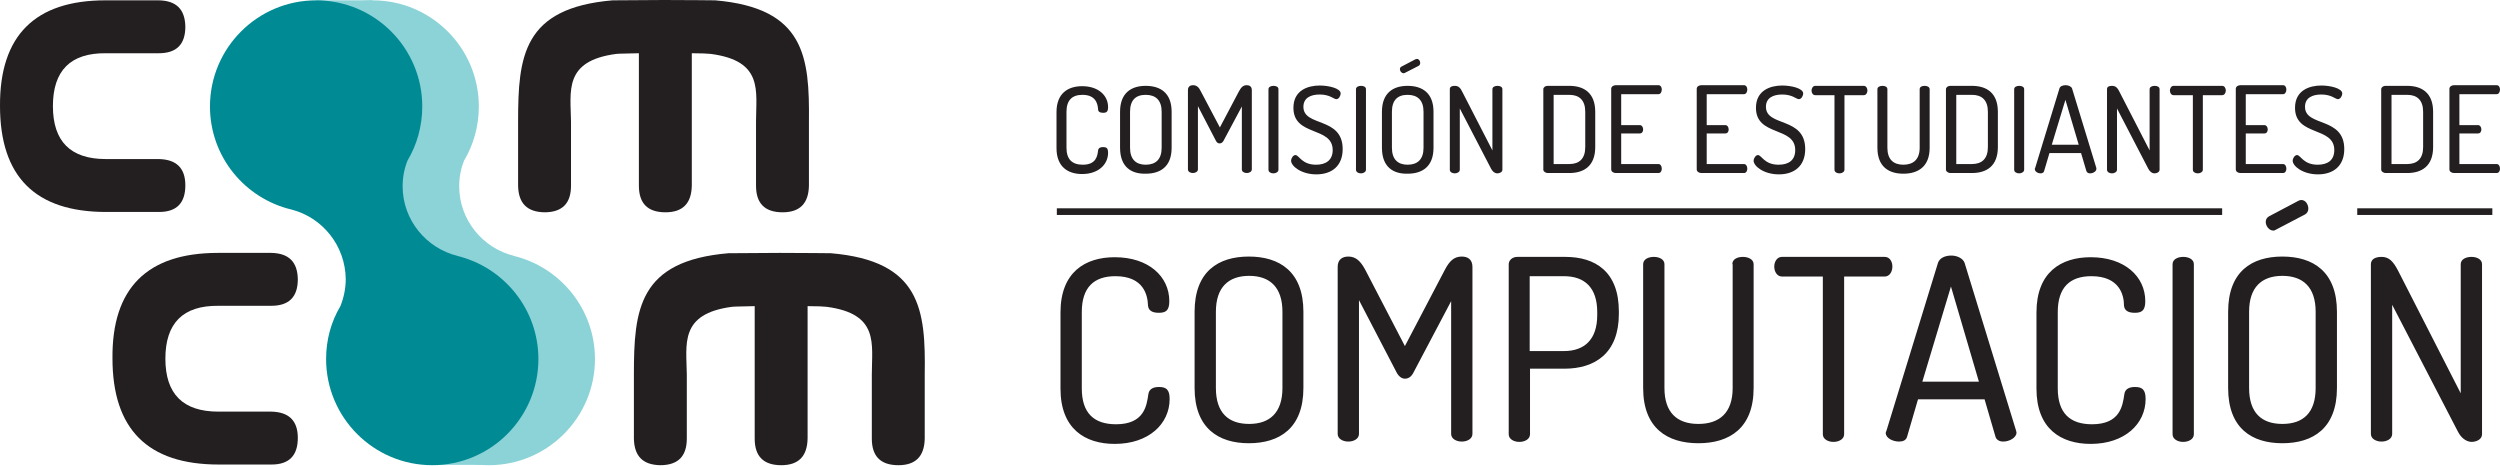
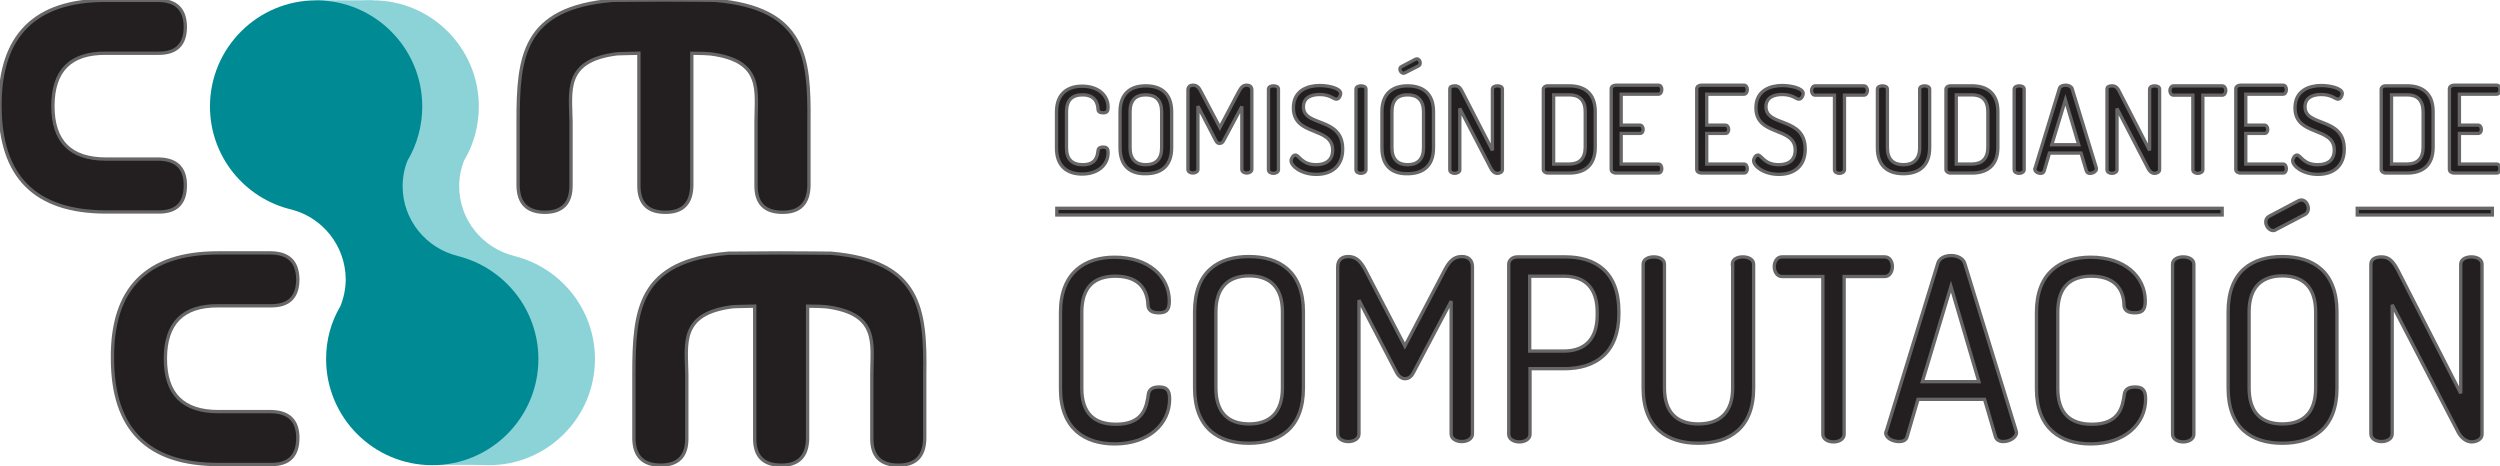
- <svg xmlns="http://www.w3.org/2000/svg" width="751.301" height="139.8">
-   <path d="M214.9.1s-8.7-.1-15.4-.1l-15.4.1c-27 2.3-28.4 16.9-28.4 36.4v19.3c.1 5.3 2.7 7.9 7.9 8 5.4 0 8-2.7 8-8V36.6c-.1-9.2-2.3-18.3 13.6-20.4.7-.1 3.7-.1 6.8-.2v39.8c0 5.3 2.6 8 8 8 5.2 0 7.8-2.7 7.9-8V16c2.7 0 4.9.1 5.7.2 15.9 2.1 13.6 11.1 13.6 20.4v19.2c0 5.3 2.6 8 8 8 5.2 0 7.8-2.7 7.9-8V36.5c.2-19.4-1.2-34.1-28.2-36.4zM249.7 76.1s-8.7-.1-15.4-.1l-15.4.1c-27 2.3-28.4 16.9-28.4 36.4v19.3c.1 5.3 2.7 7.9 7.9 8 5.4 0 8-2.7 8-8v-19.2c-.1-9.2-2.3-18.3 13.6-20.4.7-.1 3.7-.1 6.8-.2v39.8c0 5.3 2.6 8 8 8 5.2 0 7.8-2.7 7.9-8V92c2.7 0 4.9.1 5.7.2 15.9 2.1 13.6 11.1 13.6 20.4v19.2c0 5.3 2.6 8 8 8 5.2 0 7.8-2.7 7.9-8v-19.3c.3-19.5-1.2-34.1-28.2-36.4z" fill="#231f20" />
-   <path d="M104.7 63c-14.1-3.3-24.6-15.9-24.6-31C80.1 14.4 94.4.1 112 .1c17.6 0 31.9 14.3 31.9 31.9 0 5.9-1.6 11.5-4.4 16.2-1 2.4-1.5 5.1-1.5 7.8 0 10.1 7.1 18.6 16.5 20.9h-.1c14 3.4 24.4 16 24.4 31 0 17.6-14.3 31.9-31.9 31.9-17.6 0-31.9-14.3-31.9-31.9 0-5.8 1.5-11.2 4.3-15.9 1-2.5 1.6-5.3 1.6-8.1-.1-10.1-7-18.5-16.2-20.9z" fill="#8cd3d8" />
-   <path fill="#8cd3d8" d="M95.101.1h16.8v17.5h-16.8zM129.301 125.5h17.4v14.2h-17.4z" />
-   <path d="M31.7.1h16c5.3.1 7.9 2.7 8 7.9 0 5.4-2.7 8-8 8H31.8c-10.6-.1-15.9 5.2-15.9 15.9 0 10.6 5.3 15.9 15.9 15.9h15.9c5.3.1 8 2.7 8 7.9 0 5.3-2.6 8-7.9 8H31.9C10.6 63.7 0 53.1 0 31.8-.1 10.7 10.5.1 31.7.1zM65.5 76h16c5.3.1 7.9 2.7 8 7.9 0 5.4-2.7 8-8 8H65.6c-10.6-.1-15.9 5.2-15.9 15.9 0 10.6 5.3 15.9 15.9 15.9h15.9c5.3.1 8 2.7 8 7.9 0 5.3-2.6 8-7.9 8H65.7c-21.3 0-31.9-10.6-31.9-31.9C33.6 86.6 44.2 76 65.5 76z" fill="#231f20" />
-   <path d="M87.7 63c-14.1-3.3-24.6-15.9-24.6-31C63.1 14.4 77.4.1 95 .1c17.6 0 31.9 14.3 31.9 31.9 0 5.9-1.6 11.5-4.4 16.2-1 2.4-1.5 5.1-1.5 7.8 0 10.1 7.1 18.6 16.5 20.9h-.1c14 3.4 24.4 16 24.4 31 0 17.6-14.3 31.9-31.9 31.9-17.6 0-31.9-14.3-31.9-31.9 0-5.8 1.5-11.2 4.3-15.9 1-2.5 1.6-5.3 1.6-8.1-.1-10.1-7-18.5-16.2-20.9z" fill="#008b94" />
-   <g fill="#231f20">
-     <path d="M325.3 28.5c-3.1 0-4.8 1.6-4.8 5.1v10.8c0 3.5 1.7 5.1 4.9 5.1 4 0 4.4-2.6 4.6-4.3.1-.7.6-1 1.5-1 1 0 1.5.3 1.5 1.7 0 3.6-3 6.4-7.8 6.4-4.2 0-7.7-2.1-7.7-7.8V33.7c0-5.7 3.5-7.8 7.7-7.8 4.8 0 7.8 2.7 7.8 6.3 0 1.4-.5 1.7-1.5 1.7s-1.5-.4-1.5-1c-.1-1.7-.7-4.4-4.7-4.4zM336.6 44.4V33.6c0-5.7 3.4-7.8 7.7-7.8 4.4 0 7.8 2.1 7.8 7.8v10.8c0 5.7-3.4 7.8-7.8 7.8-4.3.1-7.7-2-7.7-7.8zm12.5-10.8c0-3.5-1.8-5.1-4.8-5.1s-4.7 1.6-4.7 5.1v10.8c0 3.5 1.8 5.1 4.7 5.1 3 0 4.8-1.6 4.8-5.1zM367.7 42.3c-.3.6-.8.8-1.2.8-.4 0-.8-.2-1.1-.8L360 31.9v19c0 .7-.8 1.1-1.5 1.1-.8 0-1.5-.4-1.5-1.1V27.1c0-1.1.7-1.5 1.5-1.5 1.1 0 1.8.6 2.4 1.9l5.7 10.8 5.7-10.8c.7-1.3 1.3-1.9 2.4-1.9.8 0 1.5.4 1.5 1.5v23.8c0 .7-.8 1.1-1.5 1.1-.8 0-1.5-.4-1.5-1.1V32zM381.2 26.8c0-.7.8-1 1.5-1 .8 0 1.5.3 1.5 1V51c0 .7-.8 1.1-1.5 1.1-.8 0-1.5-.4-1.5-1.1zM400.5 45.1c0-7.2-11.8-4-11.8-12.7 0-5.3 4.4-6.7 7.9-6.7 2.6 0 6.3.8 6.3 2.4 0 .6-.5 1.7-1.3 1.7s-1.9-1.4-5-1.4c-2.7 0-4.9 1-4.9 3.7 0 6.1 11.8 2.9 11.8 12.7 0 5.1-3.3 7.6-7.9 7.6-4.6 0-7.6-2.5-7.6-4.1 0-.7.6-1.7 1.3-1.7 1.1 0 1.9 2.9 6.2 2.9 3 0 5-1.4 5-4.4zM407.5 26.8c0-.7.8-1 1.5-1 .8 0 1.5.3 1.5 1V51c0 .7-.8 1.1-1.5 1.1-.8 0-1.5-.4-1.5-1.1zM415.3 44.4V33.6c0-5.7 3.4-7.8 7.7-7.8 4.4 0 7.8 2.1 7.8 7.8v10.8c0 5.7-3.4 7.8-7.8 7.8-4.3.1-7.7-2-7.7-7.8zm12.5-10.8c0-3.5-1.8-5.1-4.8-5.1s-4.7 1.6-4.7 5.1v10.8c0 3.5 1.8 5.1 4.7 5.1 3 0 4.8-1.6 4.8-5.1zm-5.6-11.7c-.1.1-.3.1-.4.1-.6 0-1.1-.6-1.1-1.2 0-.3.1-.6.5-.8l4.2-2.2c.1 0 .3-.1.4-.1.6 0 1 .6 1 1.2 0 .3-.1.7-.5.9zM448.1 50.7l-9.4-18.1V51c0 .7-.8 1.1-1.5 1.1-.8 0-1.5-.4-1.5-1.1V26.8c0-.8.7-1 1.5-1 1.1 0 1.7.6 2.3 1.9l9 17.5V26.8c0-.7.8-1 1.5-1 .8 0 1.5.3 1.5 1V51c0 .7-.8 1.1-1.5 1.1-.8 0-1.5-.6-1.9-1.4zM471.6 25.8c4.4 0 7.8 2.1 7.8 7.8v10.6c0 5.7-3.4 7.8-7.8 7.8h-6.4c-.8 0-1.4-.5-1.4-1V26.8c0-.5.5-1 1.4-1zm-4.7 2.7v20.8h4.7c3 0 4.8-1.6 4.8-5.1V33.6c0-3.5-1.8-5.1-4.8-5.1zM487.2 37.6h5.6c.6 0 1 .6 1 1.3 0 .6-.3 1.2-1 1.2h-5.6v9.2h11.2c.6 0 1 .6 1 1.4 0 .6-.3 1.3-1 1.3h-12.8c-.7 0-1.4-.4-1.4-1.1V26.7c0-.7.7-1.1 1.4-1.1h12.8c.7 0 1 .7 1 1.3 0 .8-.4 1.4-1 1.4h-11.2zM512.9 37.6h5.6c.6 0 1 .6 1 1.3 0 .6-.3 1.2-1 1.2h-5.6v9.2h11.2c.6 0 1 .6 1 1.4 0 .6-.3 1.3-1 1.3h-12.8c-.7 0-1.4-.4-1.4-1.1V26.7c0-.7.7-1.1 1.4-1.1h12.8c.7 0 1 .7 1 1.3 0 .8-.4 1.4-1 1.4h-11.2zM539.5 45.1c0-7.2-11.8-4-11.8-12.7 0-5.3 4.4-6.7 7.9-6.7 2.6 0 6.3.8 6.3 2.4 0 .6-.5 1.7-1.3 1.7s-1.9-1.4-5-1.4c-2.7 0-4.9 1-4.9 3.7 0 6.1 11.8 2.9 11.8 12.7 0 5.1-3.3 7.6-7.9 7.6-4.6 0-7.6-2.5-7.6-4.1 0-.7.6-1.7 1.3-1.7 1.1 0 1.9 2.9 6.2 2.9 3.1 0 5-1.4 5-4.4zM560.1 25.8c.7 0 1.1.7 1.1 1.4s-.4 1.4-1.1 1.4h-5.8V51c0 .7-.8 1.1-1.5 1.1-.8 0-1.5-.4-1.5-1.1V28.6h-5.8c-.7 0-1.1-.7-1.1-1.4 0-.6.4-1.4 1.1-1.4zM576.9 26.8c0-.7.7-1 1.5-1 .7 0 1.5.3 1.5 1v17.6c0 5.7-3.5 7.8-7.9 7.8s-7.8-2.1-7.8-7.8V26.8c0-.7.8-1 1.5-1 .8 0 1.5.3 1.5 1v17.6c0 3.5 1.8 5.1 4.8 5.1s4.9-1.6 4.9-5.1zM592.6 25.8c4.4 0 7.8 2.1 7.8 7.8v10.6c0 5.7-3.4 7.8-7.8 7.8h-6.4c-.8 0-1.4-.5-1.4-1V26.8c0-.5.5-1 1.4-1zm-4.7 2.7v20.8h4.7c3 0 4.8-1.6 4.8-5.1V33.6c0-3.5-1.8-5.1-4.8-5.1zM605.3 26.8c0-.7.8-1 1.5-1 .8 0 1.5.3 1.5 1V51c0 .7-.8 1.1-1.5 1.1-.8 0-1.5-.4-1.5-1.1zM611.5 50.8c0-.1 0-.2.1-.3l7.3-23.9c.2-.7 1-1 1.9-1 .8 0 1.7.4 1.9 1l7.3 23.9v.3c0 .7-1 1.3-1.9 1.3-.5 0-.9-.2-1.1-.7l-1.6-5.4h-9.5l-1.6 5.4c-.1.5-.6.7-1.1.7-.7 0-1.7-.5-1.7-1.3zm13.2-7.3l-4-13.5-4.1 13.5zM645.6 50.7l-9.4-18.1V51c0 .7-.8 1.1-1.5 1.1-.8 0-1.5-.4-1.5-1.1V26.8c0-.8.7-1 1.5-1 1.1 0 1.7.6 2.3 1.9l9 17.5V26.8c0-.7.8-1 1.5-1 .8 0 1.5.3 1.5 1V51c0 .7-.8 1.1-1.5 1.1-.8 0-1.5-.6-1.9-1.4zM667.8 25.8c.7 0 1.1.7 1.1 1.4s-.4 1.4-1.1 1.4H662V51c0 .7-.8 1.1-1.5 1.1-.8 0-1.5-.4-1.5-1.1V28.6h-5.8c-.7 0-1.1-.7-1.1-1.4 0-.6.4-1.4 1.1-1.4zM674.9 37.6h5.6c.6 0 1 .6 1 1.3 0 .6-.3 1.2-1 1.2h-5.6v9.2h11.2c.6 0 1 .6 1 1.4 0 .6-.3 1.3-1 1.3h-12.8c-.7 0-1.4-.4-1.4-1.1V26.7c0-.7.7-1.1 1.4-1.1h12.8c.7 0 1 .7 1 1.3 0 .8-.4 1.4-1 1.4h-11.2zM701.5 45.1c0-7.2-11.8-4-11.8-12.7 0-5.3 4.4-6.7 7.9-6.7 2.6 0 6.3.8 6.3 2.4 0 .6-.5 1.7-1.3 1.7s-1.9-1.4-5-1.4c-2.7 0-4.9 1-4.9 3.7 0 6.1 11.8 2.9 11.8 12.7 0 5.1-3.3 7.6-7.9 7.6-4.6 0-7.6-2.5-7.6-4.1 0-.7.6-1.7 1.3-1.7 1.1 0 1.9 2.9 6.2 2.9 3.1 0 5-1.4 5-4.4zM723.4 25.8c4.4 0 7.8 2.1 7.8 7.8v10.6c0 5.7-3.4 7.8-7.8 7.8H717c-.8 0-1.4-.5-1.4-1V26.8c0-.5.5-1 1.4-1zm-4.7 2.7v20.8h4.7c3 0 4.8-1.6 4.8-5.1V33.6c0-3.5-1.8-5.1-4.8-5.1zM739.1 37.6h5.6c.6 0 1 .6 1 1.3 0 .6-.3 1.2-1 1.2h-5.6v9.2h11.2c.6 0 1 .6 1 1.4 0 .6-.3 1.3-1 1.3h-12.8c-.7 0-1.4-.4-1.4-1.1V26.7c0-.7.7-1.1 1.4-1.1h12.8c.7 0 1 .7 1 1.3 0 .8-.4 1.4-1 1.4h-11.2z" />
+ <svg xmlns="http://www.w3.org/2000/svg" width="751.301" height="139.8" version="1.1" id="svg22">
+   <defs id="defs26" />
+   <path d="M214.9.1s-8.7-.1-15.4-.1l-15.4.1c-27 2.3-28.4 16.9-28.4 36.4v19.3c.1 5.3 2.7 7.9 7.9 8 5.4 0 8-2.7 8-8V36.6c-.1-9.2-2.3-18.3 13.6-20.4.7-.1 3.7-.1 6.8-.2v39.8c0 5.3 2.6 8 8 8 5.2 0 7.8-2.7 7.9-8V16c2.7 0 4.9.1 5.7.2 15.9 2.1 13.6 11.1 13.6 20.4v19.2c0 5.3 2.6 8 8 8 5.2 0 7.8-2.7 7.9-8V36.5c.2-19.4-1.2-34.1-28.2-36.4zM249.7 76.1s-8.7-.1-15.4-.1l-15.4.1c-27 2.3-28.4 16.9-28.4 36.4v19.3c.1 5.3 2.7 7.9 7.9 8 5.4 0 8-2.7 8-8v-19.2c-.1-9.2-2.3-18.3 13.6-20.4.7-.1 3.7-.1 6.8-.2v39.8c0 5.3 2.6 8 8 8 5.2 0 7.8-2.7 7.9-8V92c2.7 0 4.9.1 5.7.2 15.9 2.1 13.6 11.1 13.6 20.4v19.2c0 5.3 2.6 8 8 8 5.2 0 7.8-2.7 7.9-8v-19.3c.3-19.5-1.2-34.1-28.2-36.4z" fill="#231f20" id="path2" style="stroke:#676767;stroke-opacity:1;stroke-width:1;stroke-dasharray:none" />
+   <path d="M104.7 63c-14.1-3.3-24.6-15.9-24.6-31C80.1 14.4 94.4.1 112 .1c17.6 0 31.9 14.3 31.9 31.9 0 5.9-1.6 11.5-4.4 16.2-1 2.4-1.5 5.1-1.5 7.8 0 10.1 7.1 18.6 16.5 20.9h-.1c14 3.4 24.4 16 24.4 31 0 17.6-14.3 31.9-31.9 31.9-17.6 0-31.9-14.3-31.9-31.9 0-5.8 1.5-11.2 4.3-15.9 1-2.5 1.6-5.3 1.6-8.1-.1-10.1-7-18.5-16.2-20.9z" fill="#8cd3d8" id="path4" />
+   <path fill="#8cd3d8" d="M95.101.1h16.8v17.5h-16.8zM129.301 125.5h17.4v14.2h-17.4z" id="path6" />
+   <path d="M31.7.1h16c5.3.1 7.9 2.7 8 7.9 0 5.4-2.7 8-8 8H31.8c-10.6-.1-15.9 5.2-15.9 15.9 0 10.6 5.3 15.9 15.9 15.9h15.9c5.3.1 8 2.7 8 7.9 0 5.3-2.6 8-7.9 8H31.9C10.6 63.7 0 53.1 0 31.8-.1 10.7 10.5.1 31.7.1zM65.5 76h16c5.3.1 7.9 2.7 8 7.9 0 5.4-2.7 8-8 8H65.6c-10.6-.1-15.9 5.2-15.9 15.9 0 10.6 5.3 15.9 15.9 15.9h15.9c5.3.1 8 2.7 8 7.9 0 5.3-2.6 8-7.9 8H65.7c-21.3 0-31.9-10.6-31.9-31.9C33.6 86.6 44.2 76 65.5 76z" fill="#231f20" id="path8" style="stroke:#676767;stroke-opacity:1;stroke-width:1;stroke-dasharray:none" />
+   <path d="M87.7 63c-14.1-3.3-24.6-15.9-24.6-31C63.1 14.4 77.4.1 95 .1c17.6 0 31.9 14.3 31.9 31.9 0 5.9-1.6 11.5-4.4 16.2-1 2.4-1.5 5.1-1.5 7.8 0 10.1 7.1 18.6 16.5 20.9h-.1c14 3.4 24.4 16 24.4 31 0 17.6-14.3 31.9-31.9 31.9-17.6 0-31.9-14.3-31.9-31.9 0-5.8 1.5-11.2 4.3-15.9 1-2.5 1.6-5.3 1.6-8.1-.1-10.1-7-18.5-16.2-20.9z" fill="#008b94" id="path10" />
+   <g fill="#231f20" id="g14" style="stroke:#676767;stroke-opacity:1;stroke-width:1;stroke-dasharray:none">
+     <path d="M325.3 28.5c-3.1 0-4.8 1.6-4.8 5.1v10.8c0 3.5 1.7 5.1 4.9 5.1 4 0 4.4-2.6 4.6-4.3.1-.7.6-1 1.5-1 1 0 1.5.3 1.5 1.7 0 3.6-3 6.4-7.8 6.4-4.2 0-7.7-2.1-7.7-7.8V33.7c0-5.7 3.5-7.8 7.7-7.8 4.8 0 7.8 2.7 7.8 6.3 0 1.4-.5 1.7-1.5 1.7s-1.5-.4-1.5-1c-.1-1.7-.7-4.4-4.7-4.4zM336.6 44.4V33.6c0-5.7 3.4-7.8 7.7-7.8 4.4 0 7.8 2.1 7.8 7.8v10.8c0 5.7-3.4 7.8-7.8 7.8-4.3.1-7.7-2-7.7-7.8zm12.5-10.8c0-3.5-1.8-5.1-4.8-5.1s-4.7 1.6-4.7 5.1v10.8c0 3.5 1.8 5.1 4.7 5.1 3 0 4.8-1.6 4.8-5.1zM367.7 42.3c-.3.6-.8.8-1.2.8-.4 0-.8-.2-1.1-.8L360 31.9v19c0 .7-.8 1.1-1.5 1.1-.8 0-1.5-.4-1.5-1.1V27.1c0-1.1.7-1.5 1.5-1.5 1.1 0 1.8.6 2.4 1.9l5.7 10.8 5.7-10.8c.7-1.3 1.3-1.9 2.4-1.9.8 0 1.5.4 1.5 1.5v23.8c0 .7-.8 1.1-1.5 1.1-.8 0-1.5-.4-1.5-1.1V32zM381.2 26.8c0-.7.8-1 1.5-1 .8 0 1.5.3 1.5 1V51c0 .7-.8 1.1-1.5 1.1-.8 0-1.5-.4-1.5-1.1zM400.5 45.1c0-7.2-11.8-4-11.8-12.7 0-5.3 4.4-6.7 7.9-6.7 2.6 0 6.3.8 6.3 2.4 0 .6-.5 1.7-1.3 1.7s-1.9-1.4-5-1.4c-2.7 0-4.9 1-4.9 3.7 0 6.1 11.8 2.9 11.8 12.7 0 5.1-3.3 7.6-7.9 7.6-4.6 0-7.6-2.5-7.6-4.1 0-.7.6-1.7 1.3-1.7 1.1 0 1.9 2.9 6.2 2.9 3 0 5-1.4 5-4.4zM407.5 26.8c0-.7.8-1 1.5-1 .8 0 1.5.3 1.5 1V51c0 .7-.8 1.1-1.5 1.1-.8 0-1.5-.4-1.5-1.1zM415.3 44.4V33.6c0-5.7 3.4-7.8 7.7-7.8 4.4 0 7.8 2.1 7.8 7.8v10.8c0 5.7-3.4 7.8-7.8 7.8-4.3.1-7.7-2-7.7-7.8zm12.5-10.8c0-3.5-1.8-5.1-4.8-5.1s-4.7 1.6-4.7 5.1v10.8c0 3.5 1.8 5.1 4.7 5.1 3 0 4.8-1.6 4.8-5.1zm-5.6-11.7c-.1.1-.3.1-.4.1-.6 0-1.1-.6-1.1-1.2 0-.3.1-.6.5-.8l4.2-2.2c.1 0 .3-.1.4-.1.6 0 1 .6 1 1.2 0 .3-.1.7-.5.9zM448.1 50.7l-9.4-18.1V51c0 .7-.8 1.1-1.5 1.1-.8 0-1.5-.4-1.5-1.1V26.8c0-.8.7-1 1.5-1 1.1 0 1.7.6 2.3 1.9l9 17.5V26.8c0-.7.8-1 1.5-1 .8 0 1.5.3 1.5 1V51c0 .7-.8 1.1-1.5 1.1-.8 0-1.5-.6-1.9-1.4zM471.6 25.8c4.4 0 7.8 2.1 7.8 7.8v10.6c0 5.7-3.4 7.8-7.8 7.8h-6.4c-.8 0-1.4-.5-1.4-1V26.8c0-.5.5-1 1.4-1zm-4.7 2.7v20.8h4.7c3 0 4.8-1.6 4.8-5.1V33.6c0-3.5-1.8-5.1-4.8-5.1zM487.2 37.6h5.6c.6 0 1 .6 1 1.3 0 .6-.3 1.2-1 1.2h-5.6v9.2h11.2c.6 0 1 .6 1 1.4 0 .6-.3 1.3-1 1.3h-12.8c-.7 0-1.4-.4-1.4-1.1V26.7c0-.7.7-1.1 1.4-1.1h12.8c.7 0 1 .7 1 1.3 0 .8-.4 1.4-1 1.4h-11.2zM512.9 37.6h5.6c.6 0 1 .6 1 1.3 0 .6-.3 1.2-1 1.2h-5.6v9.2h11.2c.6 0 1 .6 1 1.4 0 .6-.3 1.3-1 1.3h-12.8c-.7 0-1.4-.4-1.4-1.1V26.7c0-.7.7-1.1 1.4-1.1h12.8c.7 0 1 .7 1 1.3 0 .8-.4 1.4-1 1.4h-11.2zM539.5 45.1c0-7.2-11.8-4-11.8-12.7 0-5.3 4.4-6.7 7.9-6.7 2.6 0 6.3.8 6.3 2.4 0 .6-.5 1.7-1.3 1.7s-1.9-1.4-5-1.4c-2.7 0-4.9 1-4.9 3.7 0 6.1 11.8 2.9 11.8 12.7 0 5.1-3.3 7.6-7.9 7.6-4.6 0-7.6-2.5-7.6-4.1 0-.7.6-1.7 1.3-1.7 1.1 0 1.9 2.9 6.2 2.9 3.1 0 5-1.4 5-4.4zM560.1 25.8c.7 0 1.1.7 1.1 1.4s-.4 1.4-1.1 1.4h-5.8V51c0 .7-.8 1.1-1.5 1.1-.8 0-1.5-.4-1.5-1.1V28.6h-5.8c-.7 0-1.1-.7-1.1-1.4 0-.6.4-1.4 1.1-1.4zM576.9 26.8c0-.7.7-1 1.5-1 .7 0 1.5.3 1.5 1v17.6c0 5.7-3.5 7.8-7.9 7.8s-7.8-2.1-7.8-7.8V26.8c0-.7.8-1 1.5-1 .8 0 1.5.3 1.5 1v17.6c0 3.5 1.8 5.1 4.8 5.1s4.9-1.6 4.9-5.1zM592.6 25.8c4.4 0 7.8 2.1 7.8 7.8v10.6c0 5.7-3.4 7.8-7.8 7.8h-6.4c-.8 0-1.4-.5-1.4-1V26.8c0-.5.5-1 1.4-1zm-4.7 2.7v20.8h4.7c3 0 4.8-1.6 4.8-5.1V33.6c0-3.5-1.8-5.1-4.8-5.1zM605.3 26.8c0-.7.8-1 1.5-1 .8 0 1.5.3 1.5 1V51c0 .7-.8 1.1-1.5 1.1-.8 0-1.5-.4-1.5-1.1zM611.5 50.8c0-.1 0-.2.1-.3l7.3-23.9c.2-.7 1-1 1.9-1 .8 0 1.7.4 1.9 1l7.3 23.9v.3c0 .7-1 1.3-1.9 1.3-.5 0-.9-.2-1.1-.7l-1.6-5.4h-9.5l-1.6 5.4c-.1.5-.6.7-1.1.7-.7 0-1.7-.5-1.7-1.3zm13.2-7.3l-4-13.5-4.1 13.5zM645.6 50.7l-9.4-18.1V51c0 .7-.8 1.1-1.5 1.1-.8 0-1.5-.4-1.5-1.1V26.8c0-.8.7-1 1.5-1 1.1 0 1.7.6 2.3 1.9l9 17.5V26.8c0-.7.8-1 1.5-1 .8 0 1.5.3 1.5 1V51c0 .7-.8 1.1-1.5 1.1-.8 0-1.5-.6-1.9-1.4zM667.8 25.8c.7 0 1.1.7 1.1 1.4s-.4 1.4-1.1 1.4H662V51c0 .7-.8 1.1-1.5 1.1-.8 0-1.5-.4-1.5-1.1V28.6h-5.8c-.7 0-1.1-.7-1.1-1.4 0-.6.4-1.4 1.1-1.4zM674.9 37.6h5.6c.6 0 1 .6 1 1.3 0 .6-.3 1.2-1 1.2h-5.6v9.2h11.2c.6 0 1 .6 1 1.4 0 .6-.3 1.3-1 1.3h-12.8c-.7 0-1.4-.4-1.4-1.1V26.7c0-.7.7-1.1 1.4-1.1h12.8c.7 0 1 .7 1 1.3 0 .8-.4 1.4-1 1.4h-11.2zM701.5 45.1c0-7.2-11.8-4-11.8-12.7 0-5.3 4.4-6.7 7.9-6.7 2.6 0 6.3.8 6.3 2.4 0 .6-.5 1.7-1.3 1.7s-1.9-1.4-5-1.4c-2.7 0-4.9 1-4.9 3.7 0 6.1 11.8 2.9 11.8 12.7 0 5.1-3.3 7.6-7.9 7.6-4.6 0-7.6-2.5-7.6-4.1 0-.7.6-1.7 1.3-1.7 1.1 0 1.9 2.9 6.2 2.9 3.1 0 5-1.4 5-4.4zM723.4 25.8c4.4 0 7.8 2.1 7.8 7.8v10.6c0 5.7-3.4 7.8-7.8 7.8H717c-.8 0-1.4-.5-1.4-1V26.8c0-.5.5-1 1.4-1zm-4.7 2.7v20.8h4.7c3 0 4.8-1.6 4.8-5.1V33.6c0-3.5-1.8-5.1-4.8-5.1zM739.1 37.6h5.6c.6 0 1 .6 1 1.3 0 .6-.3 1.2-1 1.2h-5.6v9.2h11.2c.6 0 1 .6 1 1.4 0 .6-.3 1.3-1 1.3h-12.8c-.7 0-1.4-.4-1.4-1.1V26.7c0-.7.7-1.1 1.4-1.1h12.8c.7 0 1 .7 1 1.3 0 .8-.4 1.4-1 1.4h-11.2z" id="path12" style="stroke:#676767;stroke-opacity:1;stroke-width:1;stroke-dasharray:none" />
  </g>
-   <g fill="#231f20">
-     <path d="M335.2 83c-6.5 0-10.1 3.4-10.1 10.8v22.9c0 7.4 3.6 10.8 10.3 10.8 8.4 0 9.2-5.5 9.7-9 .2-1.5 1.3-2.2 3.2-2.2 2.1 0 3.2.7 3.2 3.6 0 7.5-6.3 13.5-16.5 13.5-8.9 0-16.3-4.5-16.3-16.6V93.9c0-12.1 7.4-16.6 16.3-16.6 10.2 0 16.4 5.8 16.4 13.2 0 2.9-1.1 3.5-3.2 3.5s-3.1-.8-3.2-2.2c-.1-3.1-1.3-8.8-9.8-8.8zM359 116.6V93.7c0-12.1 7.1-16.6 16.3-16.6 9.2 0 16.4 4.5 16.4 16.6v22.9c0 12.1-7.2 16.6-16.4 16.6-9.1 0-16.3-4.5-16.3-16.6zm26.4-22.9c0-7.4-3.8-10.8-10-10.8s-10 3.4-10 10.8v22.9c0 7.4 3.7 10.8 10 10.8 6.2 0 10-3.4 10-10.8zM424.7 112.1c-.7 1.3-1.6 1.7-2.5 1.7-.8 0-1.7-.5-2.4-1.7l-11.4-21.9v40.2c0 1.5-1.6 2.3-3.2 2.3s-3.2-.8-3.2-2.3V80.2c0-2.3 1.5-3.1 3.2-3.1 2.3 0 3.7 1.4 5.1 4l11.9 22.9 12-22.9c1.4-2.7 2.8-4 5.1-4 1.7 0 3.2.8 3.2 3.1v50.2c0 1.5-1.6 2.3-3.2 2.3s-3.2-.8-3.2-2.3V90.5zM453.4 79.4c0-1.1 1-2.2 2.6-2.2h14.4c9 0 16.1 4.4 16.1 16.4v.7c0 11.9-7.2 16.5-16.4 16.5h-10.3v19.7c0 1.5-1.6 2.3-3.2 2.3s-3.2-.8-3.2-2.3zm6.3 3.6v22.5H470c6.2 0 10-3.5 10-10.8v-.9c0-7.4-3.8-10.8-10-10.8zM520.6 79.4c0-1.5 1.5-2.2 3.2-2.2 1.5 0 3.2.7 3.2 2.2v37.2c0 12.1-7.3 16.6-16.6 16.6s-16.6-4.5-16.6-16.6V79.4c0-1.5 1.6-2.2 3.2-2.2s3.2.7 3.2 2.2v37.2c0 7.4 3.8 10.8 10.2 10.8 6.4 0 10.3-3.4 10.3-10.8V79.4zM566.4 77.2c1.5 0 2.3 1.4 2.3 2.9s-.8 3-2.3 3h-12.2v47.4c0 1.5-1.6 2.3-3.2 2.3s-3.2-.8-3.2-2.3V83.1h-12.3c-1.4 0-2.3-1.4-2.3-3 0-1.4.8-2.9 2.3-2.9zM566.7 130.1c0-.2.1-.4.2-.6L582.4 79c.5-1.5 2.2-2.2 4-2.2 1.7 0 3.5.8 4 2.2l15.5 50.5c0 .2.1.4.1.5 0 1.5-2.1 2.7-4 2.7-1.1 0-2-.5-2.3-1.4l-3.3-11.3h-20l-3.3 11.3c-.3 1-1.2 1.4-2.4 1.4-1.8 0-4-1-4-2.6zm28-15.4l-8.4-28.6-8.6 28.6zM628.5 83c-6.5 0-10.1 3.4-10.1 10.8v22.9c0 7.4 3.6 10.8 10.3 10.8 8.4 0 9.2-5.5 9.7-9 .2-1.5 1.3-2.2 3.2-2.2 2.1 0 3.2.7 3.2 3.6 0 7.5-6.3 13.5-16.5 13.5-8.9 0-16.3-4.5-16.3-16.6V93.9c0-12.1 7.4-16.6 16.3-16.6 10.2 0 16.4 5.8 16.4 13.2 0 2.9-1.1 3.5-3.2 3.5s-3.1-.8-3.2-2.2c0-3.1-1.3-8.8-9.8-8.8zM652.9 79.4c0-1.5 1.6-2.2 3.2-2.2s3.2.7 3.2 2.2v51.1c0 1.5-1.6 2.3-3.2 2.3s-3.2-.8-3.2-2.3zM669.6 116.6V93.7c0-12.1 7.1-16.6 16.3-16.6 9.2 0 16.4 4.5 16.4 16.6v22.9c0 12.1-7.2 16.6-16.4 16.6s-16.3-4.5-16.3-16.6zm26.3-22.9c0-7.4-3.8-10.8-10-10.8s-10 3.4-10 10.8v22.9c0 7.4 3.7 10.8 10 10.8s10-3.4 10-10.8zM684 69c-.3.2-.5.3-.8.3-1.3 0-2.3-1.4-2.3-2.6 0-.7.3-1.3 1-1.7l8.9-4.7c.2-.1.5-.2.8-.2 1.3 0 2.1 1.4 2.1 2.6 0 .7-.3 1.4-1.1 1.8zM738.7 129.8l-19.8-38.2v38.8c0 1.5-1.6 2.3-3.2 2.3s-3.2-.8-3.2-2.3v-51c0-1.6 1.5-2.2 3.2-2.2 2.3 0 3.5 1.4 4.9 4l18.9 37V79.4c0-1.5 1.6-2.2 3.2-2.2s3.2.7 3.2 2.2v51.1c0 1.5-1.6 2.3-3.2 2.3-1.7-.1-3.1-1.3-4-3z" />
+   <g fill="#231f20" id="g18" style="stroke:#676767;stroke-opacity:1;stroke-width:1;stroke-dasharray:none">
+     <path d="M335.2 83c-6.5 0-10.1 3.4-10.1 10.8v22.9c0 7.4 3.6 10.8 10.3 10.8 8.4 0 9.2-5.5 9.7-9 .2-1.5 1.3-2.2 3.2-2.2 2.1 0 3.2.7 3.2 3.6 0 7.5-6.3 13.5-16.5 13.5-8.9 0-16.3-4.5-16.3-16.6V93.9c0-12.1 7.4-16.6 16.3-16.6 10.2 0 16.4 5.8 16.4 13.2 0 2.9-1.1 3.5-3.2 3.5s-3.1-.8-3.2-2.2c-.1-3.1-1.3-8.8-9.8-8.8zM359 116.6V93.7c0-12.1 7.1-16.6 16.3-16.6 9.2 0 16.4 4.5 16.4 16.6v22.9c0 12.1-7.2 16.6-16.4 16.6-9.1 0-16.3-4.5-16.3-16.6zm26.4-22.9c0-7.4-3.8-10.8-10-10.8s-10 3.4-10 10.8v22.9c0 7.4 3.7 10.8 10 10.8 6.2 0 10-3.4 10-10.8zM424.7 112.1c-.7 1.3-1.6 1.7-2.5 1.7-.8 0-1.7-.5-2.4-1.7l-11.4-21.9v40.2c0 1.5-1.6 2.3-3.2 2.3s-3.2-.8-3.2-2.3V80.2c0-2.3 1.5-3.1 3.2-3.1 2.3 0 3.7 1.4 5.1 4l11.9 22.9 12-22.9c1.4-2.7 2.8-4 5.1-4 1.7 0 3.2.8 3.2 3.1v50.2c0 1.5-1.6 2.3-3.2 2.3s-3.2-.8-3.2-2.3V90.5zM453.4 79.4c0-1.1 1-2.2 2.6-2.2h14.4c9 0 16.1 4.4 16.1 16.4v.7c0 11.9-7.2 16.5-16.4 16.5h-10.3v19.7c0 1.5-1.6 2.3-3.2 2.3s-3.2-.8-3.2-2.3zm6.3 3.6v22.5H470c6.2 0 10-3.5 10-10.8v-.9c0-7.4-3.8-10.8-10-10.8zM520.6 79.4c0-1.5 1.5-2.2 3.2-2.2 1.5 0 3.2.7 3.2 2.2v37.2c0 12.1-7.3 16.6-16.6 16.6s-16.6-4.5-16.6-16.6V79.4c0-1.5 1.6-2.2 3.2-2.2s3.2.7 3.2 2.2v37.2c0 7.4 3.8 10.8 10.2 10.8 6.4 0 10.3-3.4 10.3-10.8V79.4zM566.4 77.2c1.5 0 2.3 1.4 2.3 2.9s-.8 3-2.3 3h-12.2v47.4c0 1.5-1.6 2.3-3.2 2.3s-3.2-.8-3.2-2.3V83.1h-12.3c-1.4 0-2.3-1.4-2.3-3 0-1.4.8-2.9 2.3-2.9zM566.7 130.1c0-.2.1-.4.2-.6L582.4 79c.5-1.5 2.2-2.2 4-2.2 1.7 0 3.5.8 4 2.2l15.5 50.5c0 .2.1.4.1.5 0 1.5-2.1 2.7-4 2.7-1.1 0-2-.5-2.3-1.4l-3.3-11.3h-20l-3.3 11.3c-.3 1-1.2 1.4-2.4 1.4-1.8 0-4-1-4-2.6zm28-15.4l-8.4-28.6-8.6 28.6zM628.5 83c-6.5 0-10.1 3.4-10.1 10.8v22.9c0 7.4 3.6 10.8 10.3 10.8 8.4 0 9.2-5.5 9.7-9 .2-1.5 1.3-2.2 3.2-2.2 2.1 0 3.2.7 3.2 3.6 0 7.5-6.3 13.5-16.5 13.5-8.9 0-16.3-4.5-16.3-16.6V93.9c0-12.1 7.4-16.6 16.3-16.6 10.2 0 16.4 5.8 16.4 13.2 0 2.9-1.1 3.5-3.2 3.5s-3.1-.8-3.2-2.2c0-3.1-1.3-8.8-9.8-8.8zM652.9 79.4c0-1.5 1.6-2.2 3.2-2.2s3.2.7 3.2 2.2v51.1c0 1.5-1.6 2.3-3.2 2.3s-3.2-.8-3.2-2.3zM669.6 116.6V93.7c0-12.1 7.1-16.6 16.3-16.6 9.2 0 16.4 4.5 16.4 16.6v22.9c0 12.1-7.2 16.6-16.4 16.6s-16.3-4.5-16.3-16.6zm26.3-22.9c0-7.4-3.8-10.8-10-10.8s-10 3.4-10 10.8v22.9c0 7.4 3.7 10.8 10 10.8s10-3.4 10-10.8zM684 69c-.3.2-.5.3-.8.3-1.3 0-2.3-1.4-2.3-2.6 0-.7.3-1.3 1-1.7l8.9-4.7c.2-.1.5-.2.8-.2 1.3 0 2.1 1.4 2.1 2.6 0 .7-.3 1.4-1.1 1.8zM738.7 129.8l-19.8-38.2v38.8c0 1.5-1.6 2.3-3.2 2.3s-3.2-.8-3.2-2.3v-51c0-1.6 1.5-2.2 3.2-2.2 2.3 0 3.5 1.4 4.9 4l18.9 37V79.4c0-1.5 1.6-2.2 3.2-2.2s3.2.7 3.2 2.2v51.1c0 1.5-1.6 2.3-3.2 2.3-1.7-.1-3.1-1.3-4-3z" id="path16" style="stroke:#676767;stroke-opacity:1;stroke-width:1;stroke-dasharray:none" />
  </g>
-   <path fill="#231f20" d="M317.6 62.6h350.2v2H317.6zM708.4 62.6H749v2h-40.6z" />
+   <path fill="#231f20" d="M317.6 62.6h350.2v2H317.6zM708.4 62.6H749v2h-40.6z" id="path20" style="stroke:#676767;stroke-opacity:1;stroke-width:1;stroke-dasharray:none" />
</svg>
